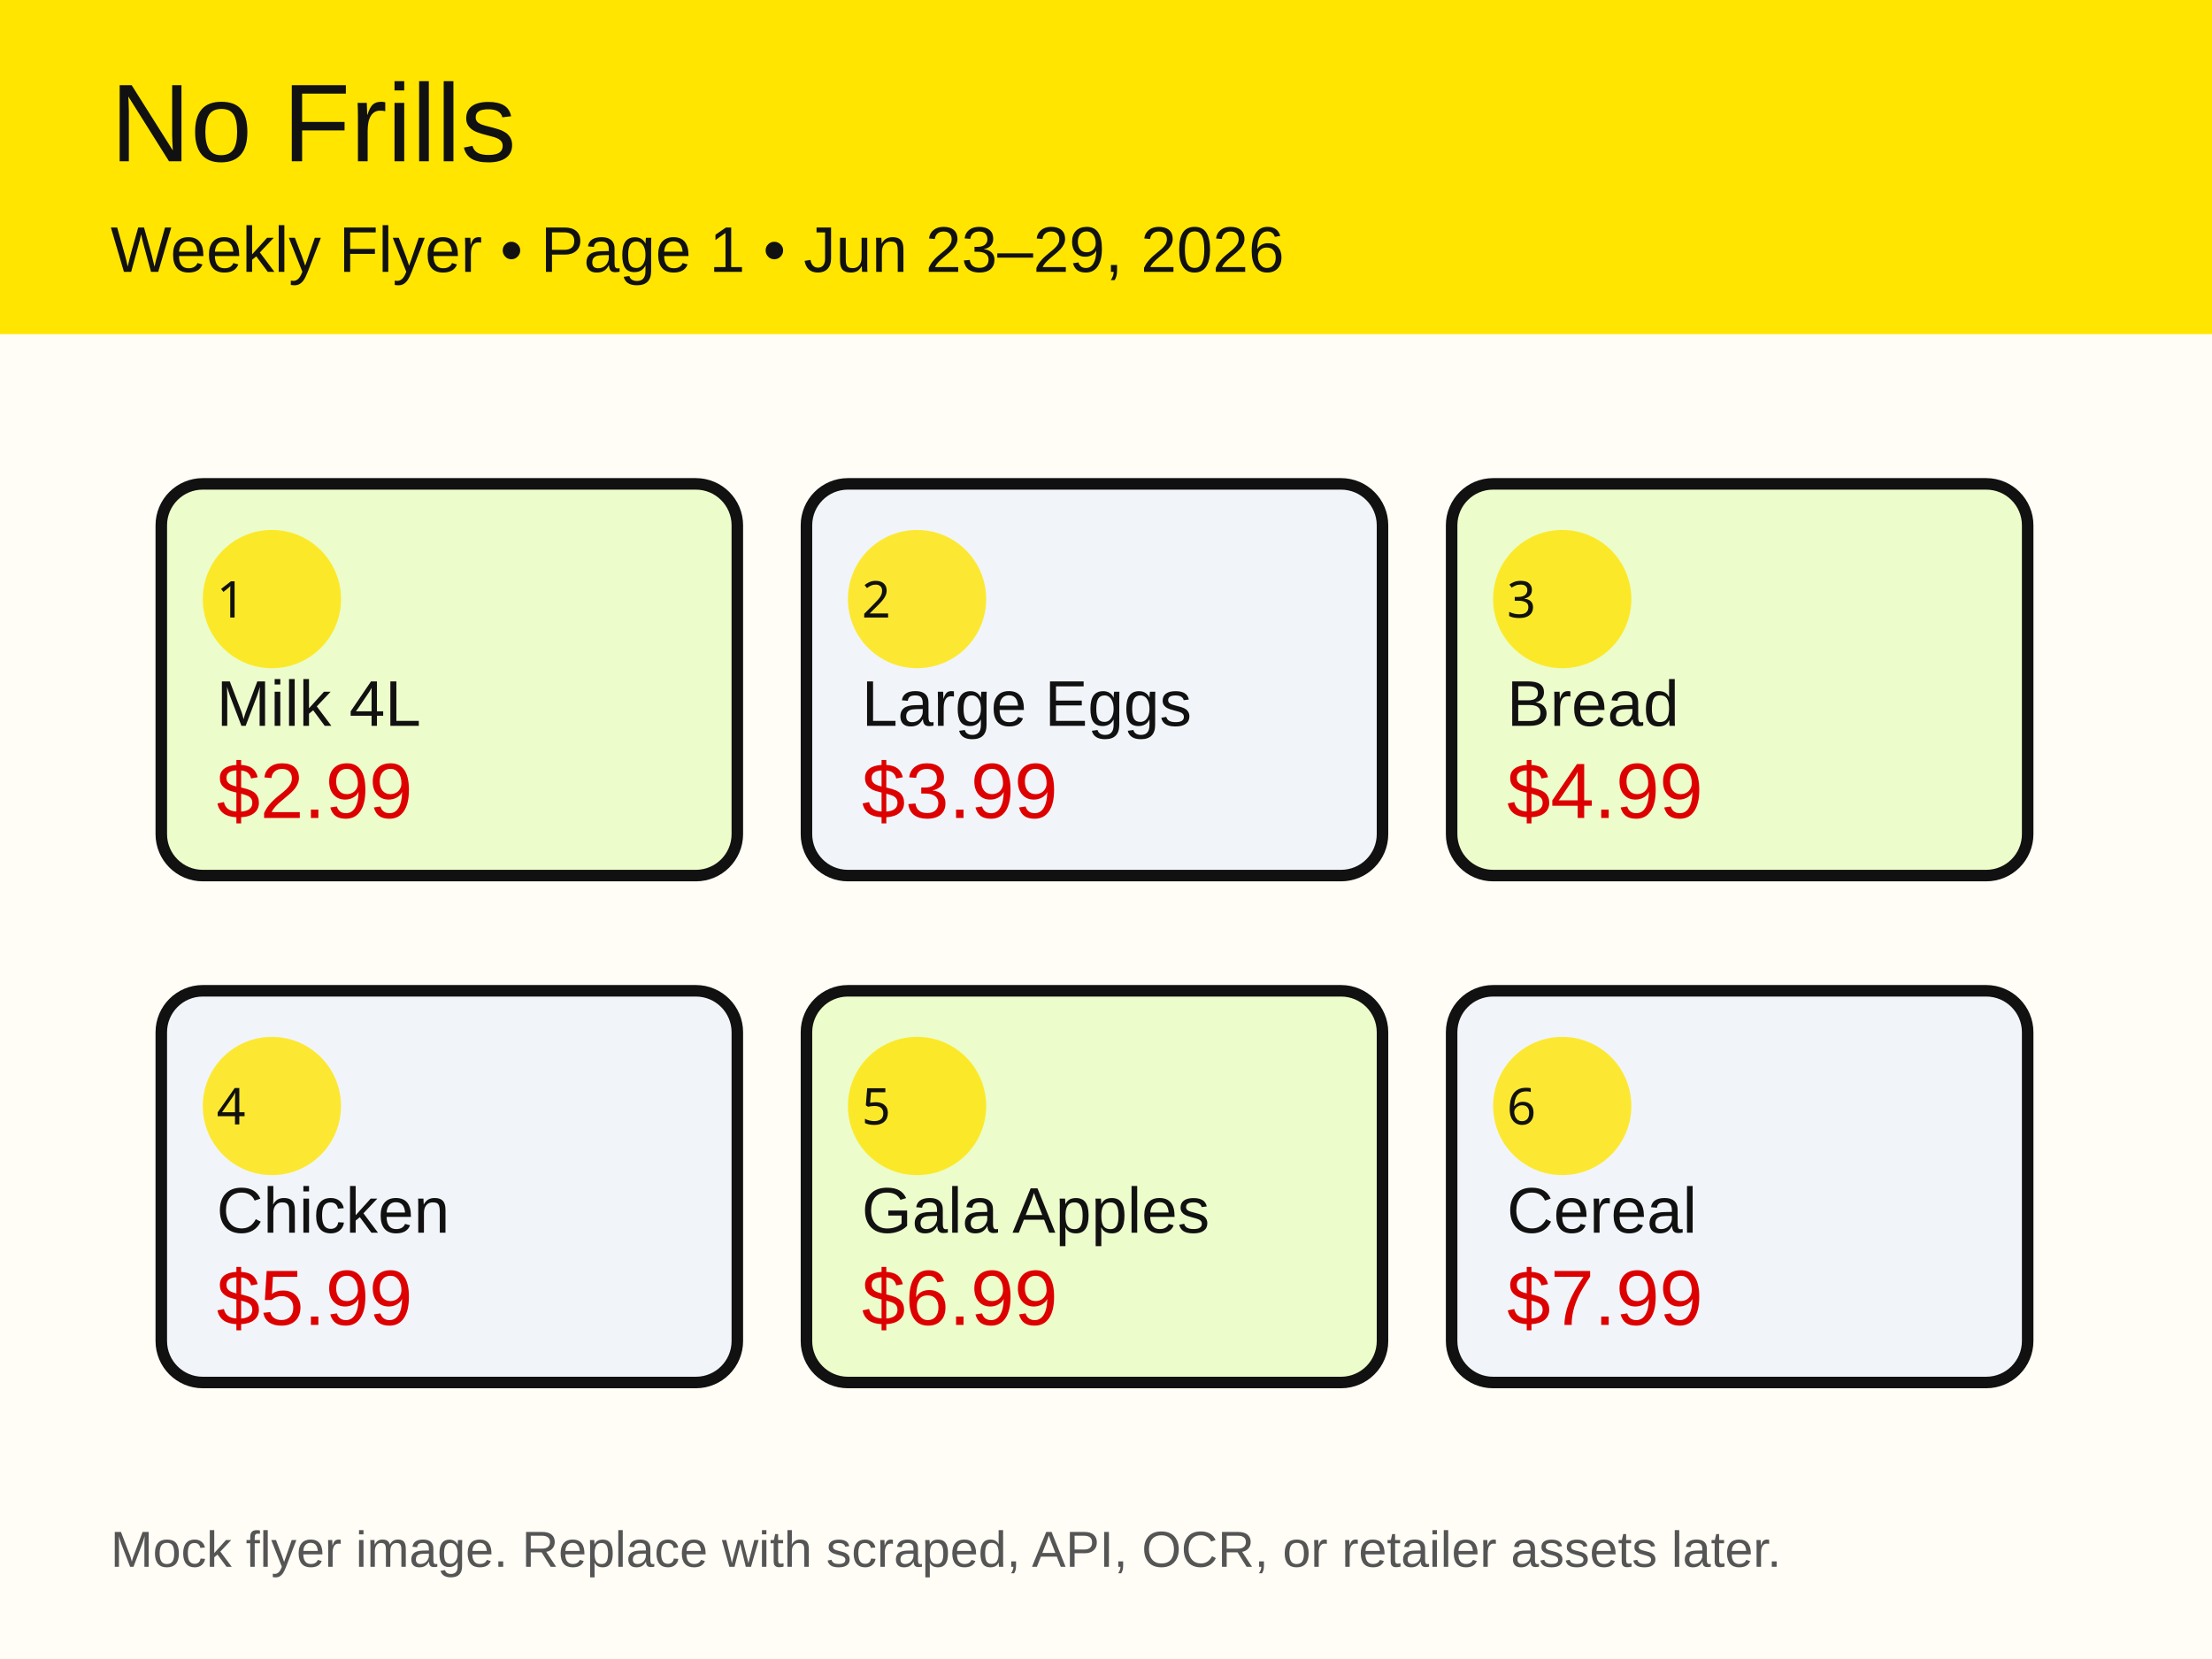
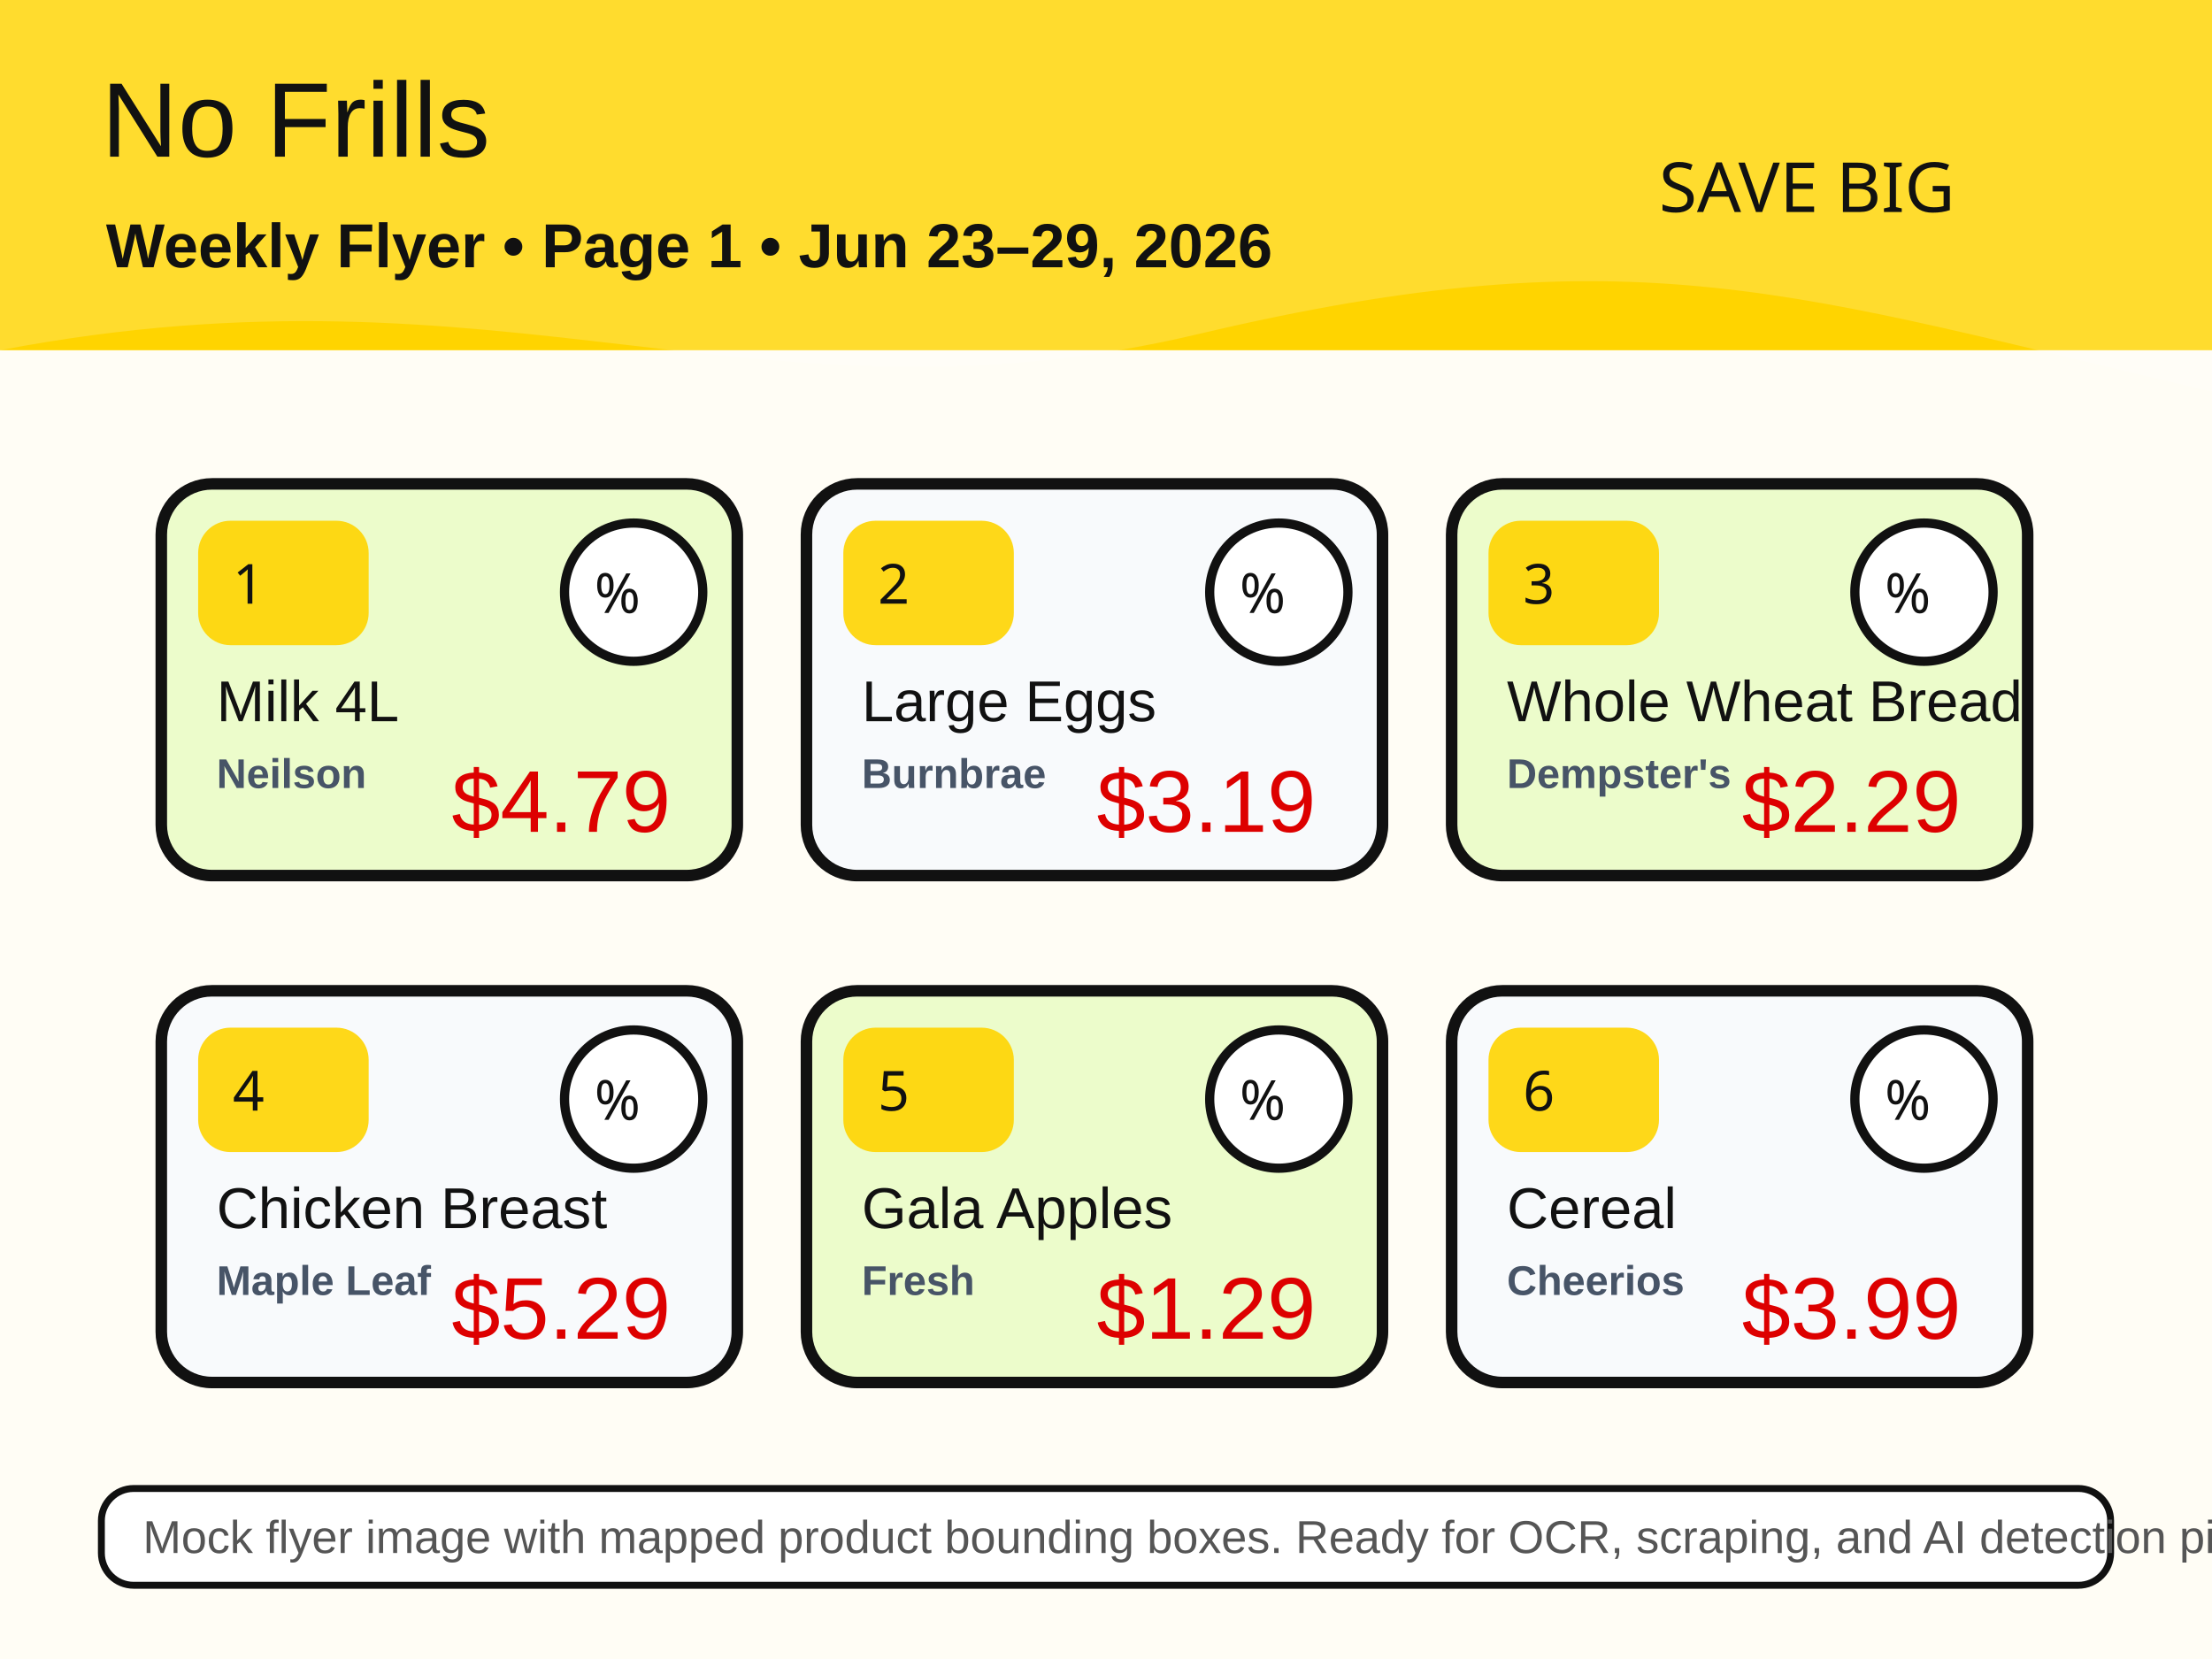
<svg xmlns="http://www.w3.org/2000/svg" width="960" height="720" viewBox="0 0 960 720">
  <rect width="960" height="720" fill="#fffdf5" />
-   <rect x="0" y="0" width="960" height="145" fill="#ffe500" />
-   <text x="48" y="70" font-family="Arial Black,Arial" font-size="48" fill="#111">No Frills</text>
-   <text x="48" y="118" font-family="Arial" font-size="28" fill="#111">Weekly Flyer • Page 1 • Jun 23–29, 2026</text>
+   <rect x="0" y="0" width="960" height="152" fill="#ffd400" />
+   <path d="M0 152 C220 110 330 190 520 145 S780 128 960 170 V0 H0Z" fill="#ffffff" opacity=".18" />
+   <text x="44" y="68" font-family="Arial Black,Arial" font-size="46" fill="#111">No Frills</text>
+   <text x="46" y="116" font-family="Arial" font-size="27" font-weight="700" fill="#111">Weekly Flyer • Page 1 • Jun 23–29, 2026</text>
+   <text x="720" y="92" font-family="Arial Black" font-size="30" fill="#111">SAVE BIG</text>
  <g>
-     <rect x="70" y="210" width="250" height="170" rx="18" fill="#ecfccb" stroke="#111" stroke-width="5" />
-     <circle cx="118" cy="260" r="30" fill="#ffe500" opacity=".8" />
-     <text x="94" y="268" font-family="Arial Black" font-size="22" fill="#111">1</text>
-     <text x="94" y="315" font-family="Arial Black,Arial" font-size="28" fill="#111">Milk 4L</text>
-     <text x="94" y="355" font-family="Arial Black,Arial" font-size="34" fill="#d00">$2.99</text>
+     <rect x="70" y="210" width="250" height="170" rx="22" fill="#ecfccb" stroke="#111" stroke-width="5" />
+     <rect x="86" y="226" width="74" height="54" rx="14" fill="#ffd400" opacity=".9" />
+     <text x="101" y="262" font-family="Arial Black" font-size="24" fill="#111">1</text>
+     <circle cx="275" cy="257" r="30" fill="#fff" stroke="#111" stroke-width="4" />
+     <text x="258" y="266" font-family="Arial Black" font-size="24" fill="#111">%</text>
+     <text x="94" y="313" font-family="Arial Black,Arial" font-size="25" fill="#111">Milk 4L</text>
+     <text x="94" y="342" font-family="Arial" font-size="18" font-weight="700" fill="#475467">Neilson</text>
+     <text x="196" y="361" font-family="Arial Black,Arial" font-size="38" fill="#d00">$4.79</text>
  </g>
  <g>
-     <rect x="350" y="210" width="250" height="170" rx="18" fill="#f1f5f9" stroke="#111" stroke-width="5" />
-     <circle cx="398" cy="260" r="30" fill="#ffe500" opacity=".8" />
-     <text x="374" y="268" font-family="Arial Black" font-size="22" fill="#111">2</text>
-     <text x="374" y="315" font-family="Arial Black,Arial" font-size="28" fill="#111">Large Eggs</text>
-     <text x="374" y="355" font-family="Arial Black,Arial" font-size="34" fill="#d00">$3.99</text>
+     <rect x="350" y="210" width="250" height="170" rx="22" fill="#f8fafc" stroke="#111" stroke-width="5" />
+     <rect x="366" y="226" width="74" height="54" rx="14" fill="#ffd400" opacity=".9" />
+     <text x="381" y="262" font-family="Arial Black" font-size="24" fill="#111">2</text>
+     <circle cx="555" cy="257" r="30" fill="#fff" stroke="#111" stroke-width="4" />
+     <text x="538" y="266" font-family="Arial Black" font-size="24" fill="#111">%</text>
+     <text x="374" y="313" font-family="Arial Black,Arial" font-size="25" fill="#111">Large Eggs</text>
+     <text x="374" y="342" font-family="Arial" font-size="18" font-weight="700" fill="#475467">Burnbrae</text>
+     <text x="476" y="361" font-family="Arial Black,Arial" font-size="38" fill="#d00">$3.19</text>
  </g>
  <g>
-     <rect x="630" y="210" width="250" height="170" rx="18" fill="#ecfccb" stroke="#111" stroke-width="5" />
-     <circle cx="678" cy="260" r="30" fill="#ffe500" opacity=".8" />
-     <text x="654" y="268" font-family="Arial Black" font-size="22" fill="#111">3</text>
-     <text x="654" y="315" font-family="Arial Black,Arial" font-size="28" fill="#111">Bread</text>
-     <text x="654" y="355" font-family="Arial Black,Arial" font-size="34" fill="#d00">$4.99</text>
+     <rect x="630" y="210" width="250" height="170" rx="22" fill="#ecfccb" stroke="#111" stroke-width="5" />
+     <rect x="646" y="226" width="74" height="54" rx="14" fill="#ffd400" opacity=".9" />
+     <text x="661" y="262" font-family="Arial Black" font-size="24" fill="#111">3</text>
+     <circle cx="835" cy="257" r="30" fill="#fff" stroke="#111" stroke-width="4" />
+     <text x="818" y="266" font-family="Arial Black" font-size="24" fill="#111">%</text>
+     <text x="654" y="313" font-family="Arial Black,Arial" font-size="25" fill="#111">Whole Wheat Bread</text>
+     <text x="654" y="342" font-family="Arial" font-size="18" font-weight="700" fill="#475467">Dempster's</text>
+     <text x="756" y="361" font-family="Arial Black,Arial" font-size="38" fill="#d00">$2.29</text>
  </g>
  <g>
-     <rect x="70" y="430" width="250" height="170" rx="18" fill="#f1f5f9" stroke="#111" stroke-width="5" />
-     <circle cx="118" cy="480" r="30" fill="#ffe500" opacity=".8" />
-     <text x="94" y="488" font-family="Arial Black" font-size="22" fill="#111">4</text>
-     <text x="94" y="535" font-family="Arial Black,Arial" font-size="28" fill="#111">Chicken</text>
-     <text x="94" y="575" font-family="Arial Black,Arial" font-size="34" fill="#d00">$5.99</text>
+     <rect x="70" y="430" width="250" height="170" rx="22" fill="#f8fafc" stroke="#111" stroke-width="5" />
+     <rect x="86" y="446" width="74" height="54" rx="14" fill="#ffd400" opacity=".9" />
+     <text x="101" y="482" font-family="Arial Black" font-size="24" fill="#111">4</text>
+     <circle cx="275" cy="477" r="30" fill="#fff" stroke="#111" stroke-width="4" />
+     <text x="258" y="486" font-family="Arial Black" font-size="24" fill="#111">%</text>
+     <text x="94" y="533" font-family="Arial Black,Arial" font-size="25" fill="#111">Chicken Breast</text>
+     <text x="94" y="562" font-family="Arial" font-size="18" font-weight="700" fill="#475467">Maple Leaf</text>
+     <text x="196" y="581" font-family="Arial Black,Arial" font-size="38" fill="#d00">$5.29</text>
  </g>
  <g>
-     <rect x="350" y="430" width="250" height="170" rx="18" fill="#ecfccb" stroke="#111" stroke-width="5" />
-     <circle cx="398" cy="480" r="30" fill="#ffe500" opacity=".8" />
-     <text x="374" y="488" font-family="Arial Black" font-size="22" fill="#111">5</text>
-     <text x="374" y="535" font-family="Arial Black,Arial" font-size="28" fill="#111">Gala Apples</text>
-     <text x="374" y="575" font-family="Arial Black,Arial" font-size="34" fill="#d00">$6.99</text>
+     <rect x="350" y="430" width="250" height="170" rx="22" fill="#ecfccb" stroke="#111" stroke-width="5" />
+     <rect x="366" y="446" width="74" height="54" rx="14" fill="#ffd400" opacity=".9" />
+     <text x="381" y="482" font-family="Arial Black" font-size="24" fill="#111">5</text>
+     <circle cx="555" cy="477" r="30" fill="#fff" stroke="#111" stroke-width="4" />
+     <text x="538" y="486" font-family="Arial Black" font-size="24" fill="#111">%</text>
+     <text x="374" y="533" font-family="Arial Black,Arial" font-size="25" fill="#111">Gala Apples</text>
+     <text x="374" y="562" font-family="Arial" font-size="18" font-weight="700" fill="#475467">Fresh</text>
+     <text x="476" y="581" font-family="Arial Black,Arial" font-size="38" fill="#d00">$1.29</text>
  </g>
  <g>
-     <rect x="630" y="430" width="250" height="170" rx="18" fill="#f1f5f9" stroke="#111" stroke-width="5" />
-     <circle cx="678" cy="480" r="30" fill="#ffe500" opacity=".8" />
-     <text x="654" y="488" font-family="Arial Black" font-size="22" fill="#111">6</text>
-     <text x="654" y="535" font-family="Arial Black,Arial" font-size="28" fill="#111">Cereal</text>
-     <text x="654" y="575" font-family="Arial Black,Arial" font-size="34" fill="#d00">$7.99</text>
+     <rect x="630" y="430" width="250" height="170" rx="22" fill="#f8fafc" stroke="#111" stroke-width="5" />
+     <rect x="646" y="446" width="74" height="54" rx="14" fill="#ffd400" opacity=".9" />
+     <text x="661" y="482" font-family="Arial Black" font-size="24" fill="#111">6</text>
+     <circle cx="835" cy="477" r="30" fill="#fff" stroke="#111" stroke-width="4" />
+     <text x="818" y="486" font-family="Arial Black" font-size="24" fill="#111">%</text>
+     <text x="654" y="533" font-family="Arial Black,Arial" font-size="25" fill="#111">Cereal</text>
+     <text x="654" y="562" font-family="Arial" font-size="18" font-weight="700" fill="#475467">Cheerios</text>
+     <text x="756" y="581" font-family="Arial Black,Arial" font-size="38" fill="#d00">$3.99</text>
  </g>
-   <text x="48" y="680" font-family="Arial" font-size="22" fill="#555">Mock flyer image. Replace with scraped, API, OCR, or retailer assets later.</text>
+   <rect x="44" y="646" width="872" height="42" rx="14" fill="#fff" stroke="#111" stroke-width="3" />
+   <text x="62" y="674" font-family="Arial" font-size="20" fill="#555">Mock flyer image with mapped product bounding boxes. Ready for OCR, scraping, and AI detection pipelines.</text>
</svg>
